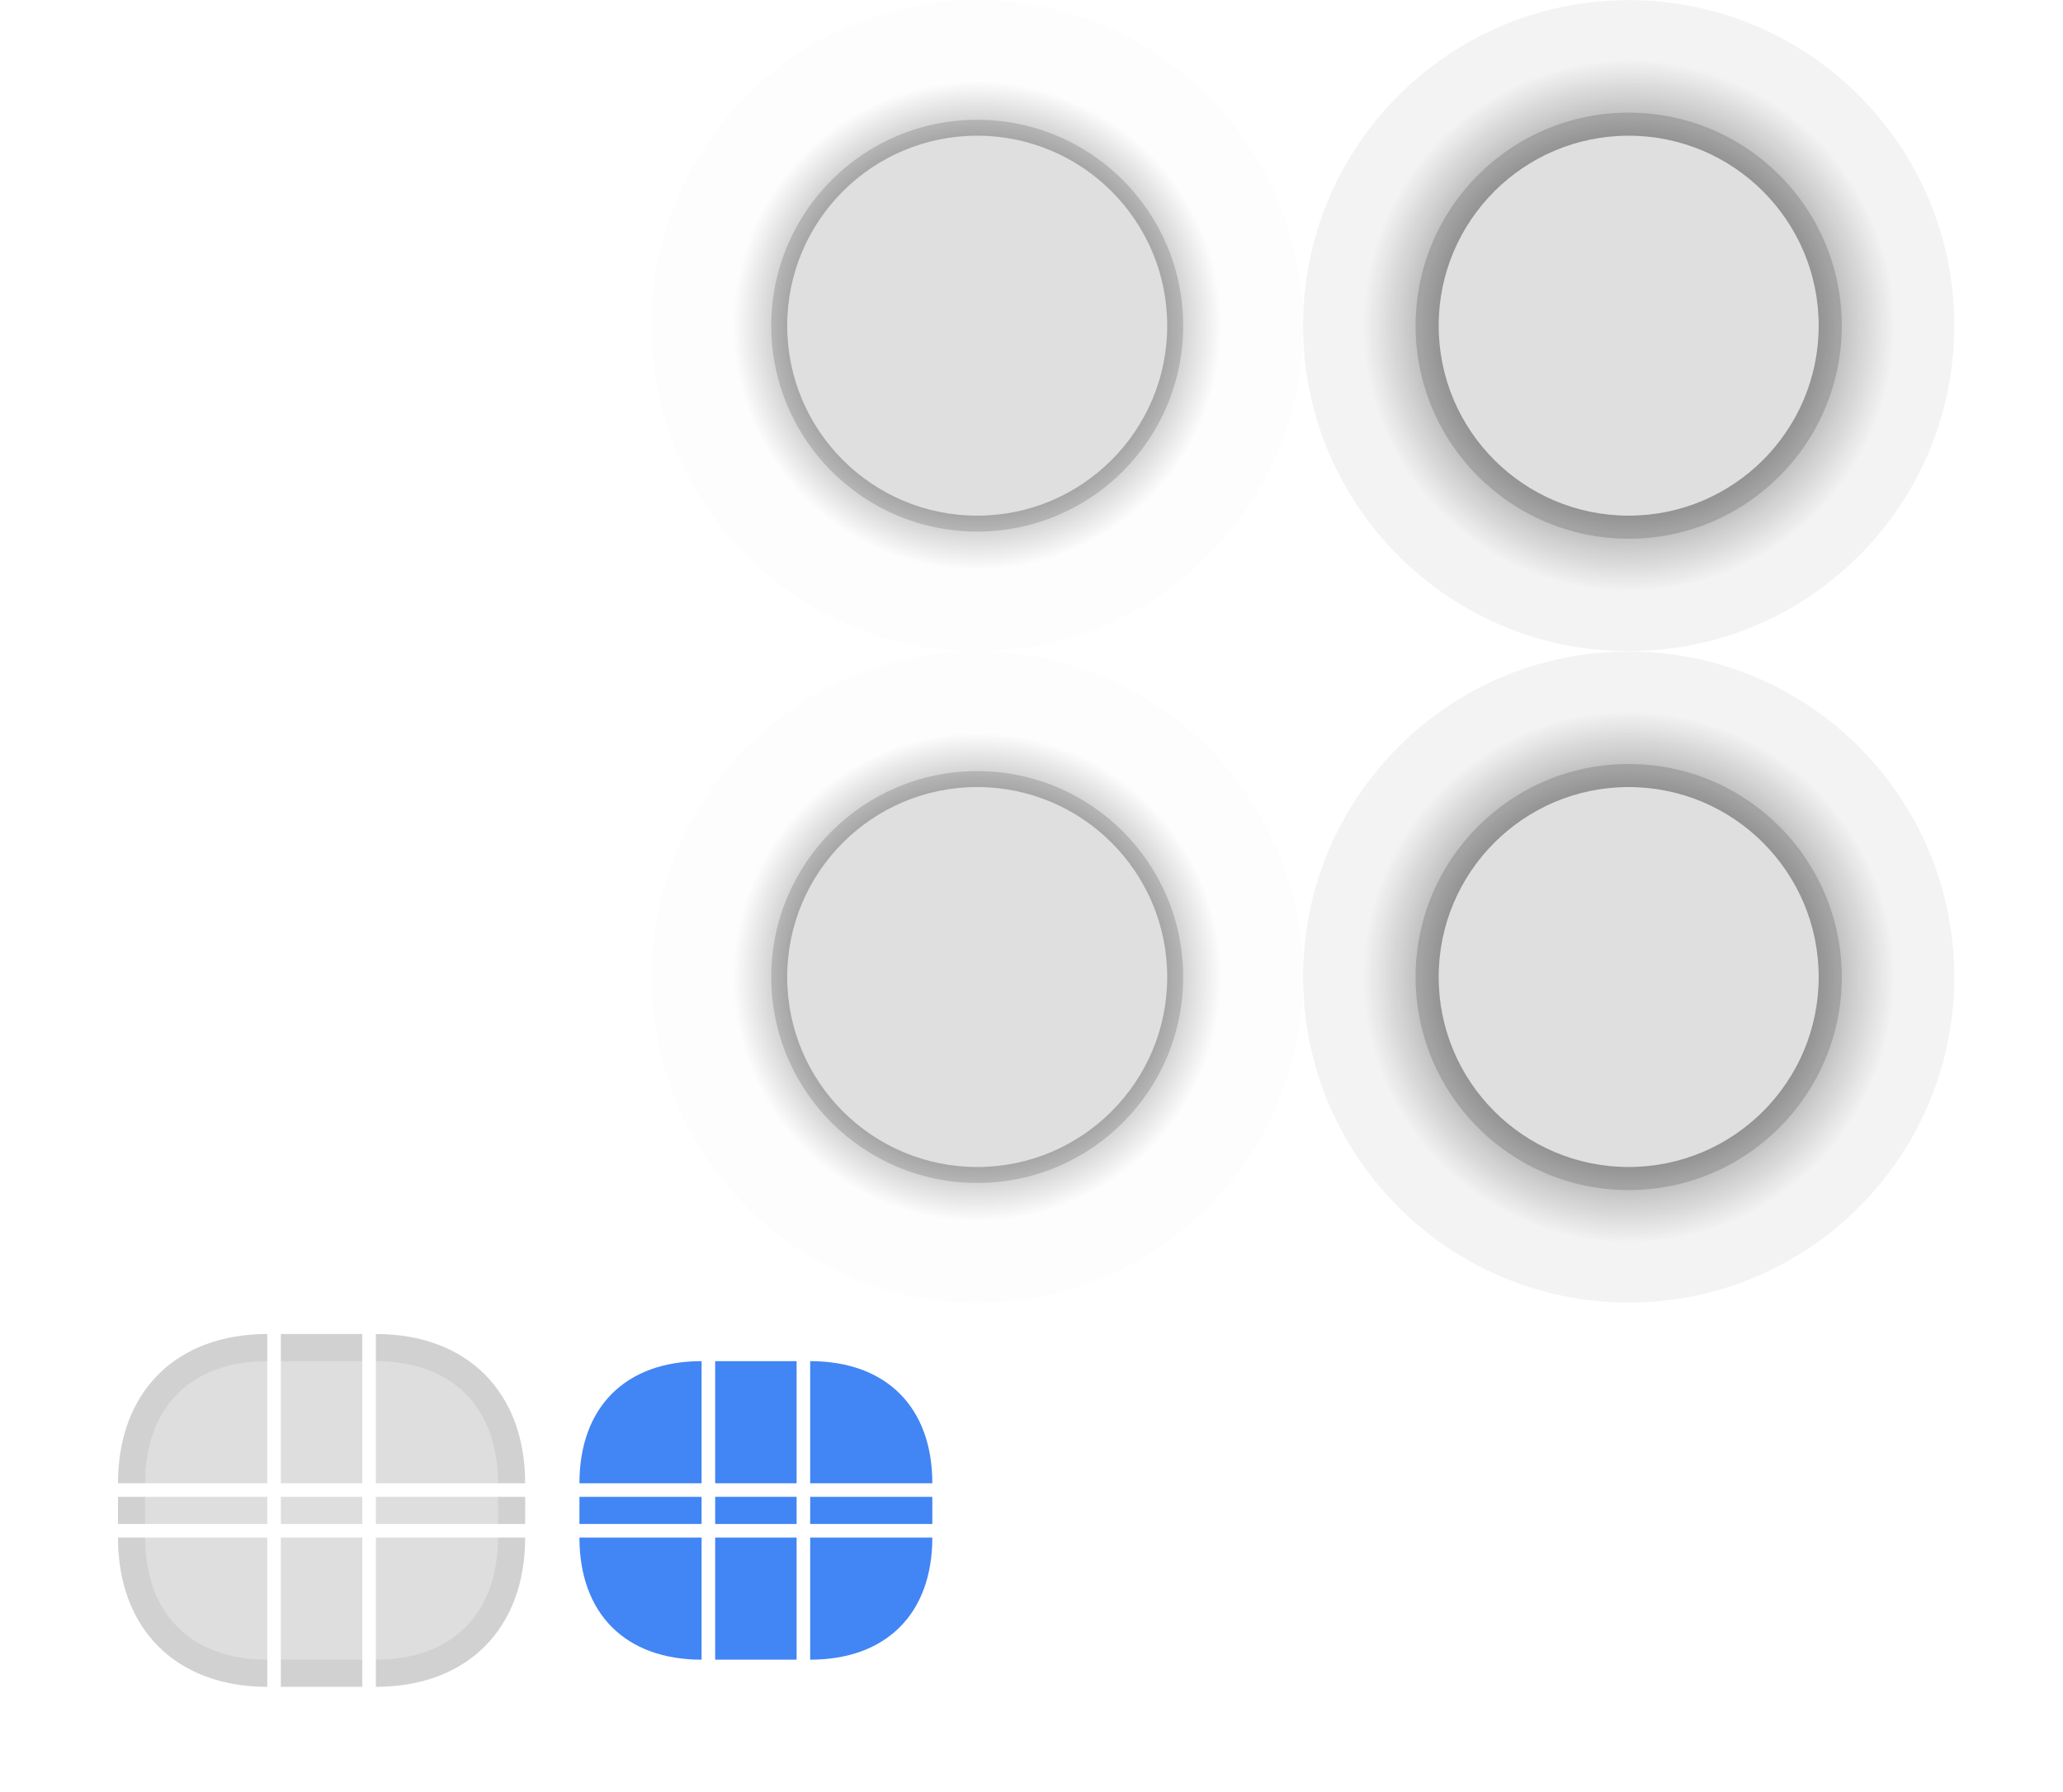
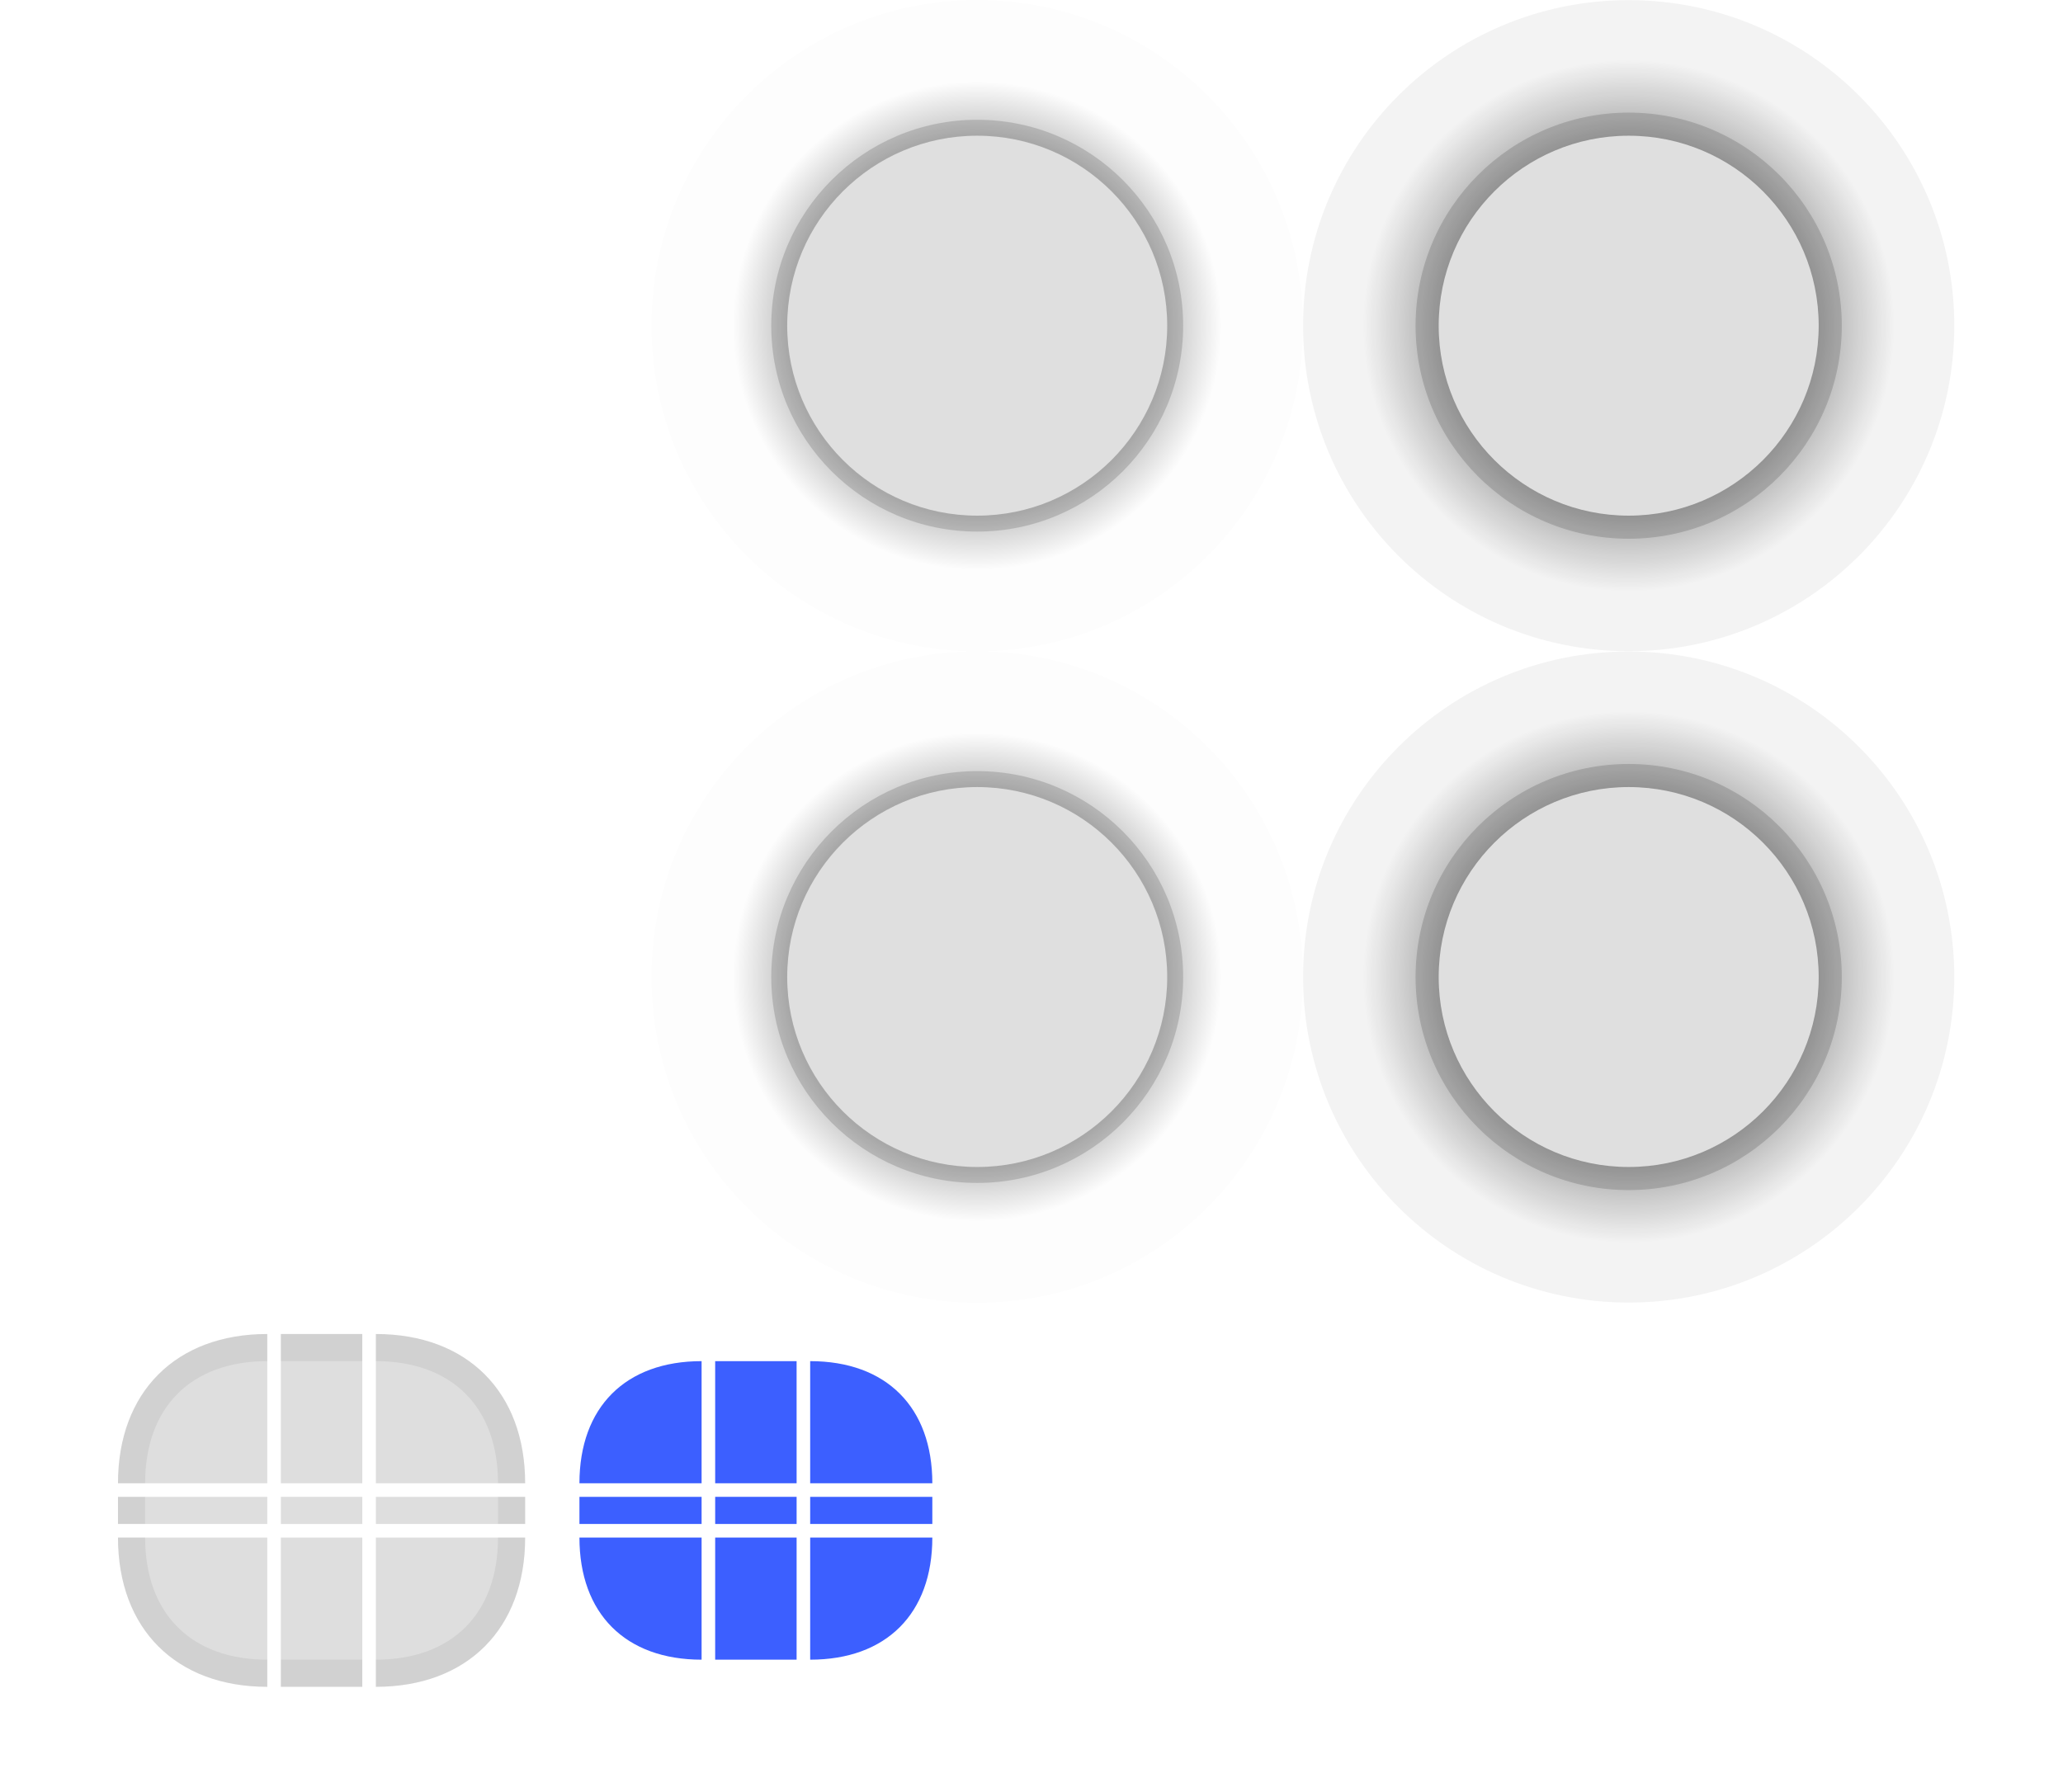
<svg xmlns="http://www.w3.org/2000/svg" xmlns:xlink="http://www.w3.org/1999/xlink" width="76" height="66" version="1.1" id="svg85">
  <defs id="defs9">
    <linearGradient id="linearGradient18577">
      <stop style="stop-color:#11cc00;stop-opacity:1;" offset="0" id="stop18573" />
      <stop style="stop-color:#76e500;stop-opacity:1;" offset="1" id="stop18575" />
    </linearGradient>
    <style id="current-color-scheme">.ColorScheme-Text {
        color:#31363b;
        stop-color:#31363b;
      }
      .ColorScheme-Background {
        color:#eff0f1;
        stop-color:#eff0f1;
      }
      .ColorScheme-Highlight {
-         color:#4285f4
+         color:#3c5fff
      }
      .ColorScheme-ViewText {
        color:#31363b;
        stop-color:#31363b;
      }
      .ColorScheme-ViewBackground {
        color:#fcfcfc;
        stop-color:#fcfcfc;
      }
      .ColorScheme-ViewHover {
        color:#11cc00F7;
        stop-color:#11cc00F7;
      }
      .ColorScheme-ViewFocus{
        color:#11cc00;
        stop-color:#76e500;
      }
      .ColorScheme-ButtonText {
        color:#31363b;
        stop-color:#31363b;
      }
      .ColorScheme-ButtonBackground {
        color:#eff0f1;
        stop-color:#eff0f1;
      }
      .ColorScheme-ButtonHover {
        color:#11cc00F7;
        stop-color:#11cc00F7;
      }
      .ColorScheme-ButtonFocus{
        color:#11cc00;
        stop-color:#76e500;
      }</style>
    <radialGradient id="radialGradient915-3" cx="41" cy="20" r="16" gradientUnits="userSpaceOnUse" gradientTransform="matrix(0.75,0,0,0.75,10.25,4.999999)">
      <stop offset="0" id="stop4-6" />
      <stop stop-opacity="0" offset="1" id="stop6-7" />
    </radialGradient>
    <radialGradient id="radialGradient915-3-3" cx="41" cy="20" r="16" gradientUnits="userSpaceOnUse" gradientTransform="matrix(0.8159928,0,0,0.8159928,7.544291,3.680144)">
      <stop offset="0" id="stop4-6-6" />
      <stop stop-opacity="0" offset="1" id="stop6-7-7" />
    </radialGradient>
    <linearGradient xlink:href="#linearGradient18577" id="linearGradient504" x1="31.058" y1="-17.467" x2="17.811" y2="-17.467" gradientUnits="userSpaceOnUse" />
    <linearGradient xlink:href="#linearGradient18577" id="linearGradient508" x1="17.942" y1="-17.533" x2="31.189" y2="-17.533" gradientUnits="userSpaceOnUse" />
    <linearGradient xlink:href="#linearGradient18577" id="linearGradient502" x1="23.467" y1="-9.942" x2="23.467" y2="-23.189" gradientUnits="userSpaceOnUse" />
    <linearGradient xlink:href="#linearGradient18577" id="linearGradient13137" gradientUnits="userSpaceOnUse" x1="31.058" y1="-17.467" x2="17.811" y2="-17.467" />
    <linearGradient xlink:href="#linearGradient18577" id="linearGradient13141" gradientUnits="userSpaceOnUse" x1="31.058" y1="-17.467" x2="17.811" y2="-17.467" />
    <linearGradient xlink:href="#linearGradient18577" id="linearGradient13143" gradientUnits="userSpaceOnUse" x1="17.942" y1="-17.533" x2="31.189" y2="-17.533" />
    <linearGradient xlink:href="#linearGradient18577" id="linearGradient13147" gradientUnits="userSpaceOnUse" x1="17.942" y1="-17.533" x2="31.189" y2="-17.533" />
    <linearGradient xlink:href="#linearGradient18577" id="linearGradient13149" gradientUnits="userSpaceOnUse" x1="23.467" y1="-9.942" x2="23.467" y2="-23.189" />
    <linearGradient xlink:href="#linearGradient18577" id="linearGradient13151" gradientUnits="userSpaceOnUse" x1="17.942" y1="-17.533" x2="31.189" y2="-17.533" />
    <linearGradient xlink:href="#linearGradient18577" id="linearGradient13153" gradientUnits="userSpaceOnUse" x1="31.058" y1="-17.467" x2="17.811" y2="-17.467" />
  </defs>
  <g id="vertical-slider-handle" transform="matrix(0.75,0,0,0.75,-18.75,-3)" stroke-width="0.917" style="display:none">
    <rect x="25" y="4" width="32" height="32" id="rect11" style="opacity:0" />
    <circle cx="41" cy="20" r="16" id="circle13" style="opacity:0" />
    <circle cx="41" cy="20" r="9.333" id="circle15" class="ColorScheme-Text" style="fill:#bfceed;fill-opacity:1" />
  </g>
  <g id="vertical-slider-hover" transform="matrix(0.75,0,0,0.75,5.25,-3)" stroke-width="0.917">
    <circle cx="41" cy="20" r="16" id="circle20" class="ColorScheme-ButtonHover" style="display:inline;fill:#000000;fill-opacity:1;opacity:0.01" />
    <rect x="25" y="4" width="32" height="32" id="rect22" style="opacity:0" />
    <circle fill="url(#radialGradient915)" stroke-width="0.688" id="circle20-5" style="display:inline;fill:url(#radialGradient915-3)" cy="20" cx="41" r="12" />
    <circle cx="41" cy="20" r="10.116" id="circle24" class="ColorScheme-ButtonHover" style="opacity:0.15;fill:#000000;fill-opacity:1;stroke-width:0.994" />
    <circle cx="41" cy="20" r="9.333" id="circle7780" class="ColorScheme-ButtonHover" style="fill:#dfdfdf;fill-opacity:1" />
  </g>
  <g id="vertical-slider-focus" transform="matrix(0.75,0,0,0.75,29.25,-3)" stroke-width="0.917">
    <rect x="25" y="4" width="32" height="32" id="rect31" style="opacity:0" />
    <circle cx="41" cy="20" r="15.993" id="circle29" class="ColorScheme-ButtonFocus" style="display:inline;opacity:0.05;fill:#000000;fill-opacity:1;stroke-width:0.916" />
    <circle fill="url(#radialGradient915)" stroke-width="0.748" id="circle9408" style="display:inline;fill:url(#radialGradient915-3-3)" cy="20" cx="41" r="13.056" />
    <circle cx="41" cy="20" r="10.468" id="circle33" class="ColorScheme-ButtonFocus" style="opacity:0.15;fill:#000000;fill-opacity:1;stroke-width:1.028" />
    <circle cx="41" cy="20" r="9.333" id="circle12144" class="ColorScheme-ButtonFocus" style="fill:#dfdfdf;fill-opacity:1" />
  </g>
  <rect id="hint-tile-center" x="10" y="-24" width="12" height="12" rx="0" ry="12" fill="#4e9a06" stroke-width="6" />
  <circle id="hint-handle-size" cx="49" cy="-17" fill="#ff2a2a" r="10" />
  <use id="horizontal-slider-handle" transform="translate(0,24)" width="100%" height="100%" xlink:href="#vertical-slider-handle" style="display:none" />
  <use id="horizontal-slider-hover" transform="translate(0,24)" width="100%" height="100%" xlink:href="#vertical-slider-hover" />
  <use id="horizontal-slider-focus" transform="translate(0,24)" width="100%" height="100%" xlink:href="#vertical-slider-focus" />
  <g id="groove-topleft" transform="translate(3.346537,73.15333)">
    <path d="M 6.5,-24 C 3.136,-24 1,-21.865 1,-18.5 h 5.5 z" opacity="0.13" stroke-width="5.942" id="path38" />
    <path d="m 6.5,-24 c -3.364,0 -5.5,2.135 -5.5,5.5 h 1 c 0,-2.804 1.696,-4.5 4.5,-4.5 z" opacity="0.06" id="path40" />
  </g>
  <path id="groove-center" d="m 10.347,55.153 v 1 h 3 v -1 z" opacity="0.13" stroke-width="1.732" />
  <g id="groove-highlight-top" transform="translate(3.346537,73.15333)">
    <path d="m 23,-24 4.63e-4,5.5 h 3 L 26,-24 Z" opacity="0" stroke-width="4.243" id="path46" />
    <path d="m 23,-23 4.63e-4,4.5 h 3 L 26,-23 Z" stroke-width="3.873" id="path48-5" class="ColorScheme-Highlight" style="fill:currentColor" />
  </g>
  <g id="groove-highlight-topleft" transform="translate(3.346537,73.15333)">
    <path d="m 22.5,-24 c -3.364,0 -5.5,2.136 -5.5,5.5 l 5.5,-3.33e-4 z" opacity="0" stroke-width="5.942" id="path51" />
    <path d="m 22.5,-23 c -2.804,0 -4.5,1.696 -4.5,4.5 l 4.5,-3.33e-4 z" stroke-width="4.951" id="path53-5" class="ColorScheme-Highlight" style="fill:currentColor" />
  </g>
  <path id="groove-highlight-center" d="m 26.347,55.153 v 1 h 3 v -1 z" stroke-width="1.732" class="ColorScheme-Highlight" style="fill:currentColor" />
  <g id="groove-highlight-left" transform="translate(3.346537,73.15333)">
    <path d="m 17,-18 v 1 l 5.5,-3.33e-4 v -1 z" opacity="0" stroke-width="2.449" id="path57" />
    <path d="m 18,-18 v 1 l 4.5,-3.33e-4 v -1 z" stroke-width="2.236" id="path59-9" class="ColorScheme-Highlight" style="fill:currentColor" />
  </g>
  <g id="groove-top" transform="translate(3.346537,73.15333)">
    <path d="m 7,-24 v 5.5 h 3 V -24 Z" opacity="0.13" stroke-width="4.243" id="path62-2" />
    <path d="m 7,-24 v 1 h 3 v -1 z" opacity="0.06" stroke-width="1.732" id="path64" />
  </g>
  <use id="groove-topright" transform="matrix(-1,0,0,1,23.69307,-1.466427e-8)" width="100%" height="100%" xlink:href="#groove-topleft" x="0" y="0" />
  <g id="groove-left" transform="translate(3.346537,73.15333)">
    <path d="m 1,-18 v 1 l 5.5,-3.33e-4 v -1 z" opacity="0.13" stroke-width="2.449" id="path68-9" />
    <path d="m 1,-18 v 1 h 1 v -1 z" opacity="0.06" stroke-width="1" id="path70" />
  </g>
  <use id="groove-right" transform="matrix(-1,0,0,1,23.69307,-1.466427e-8)" width="100%" height="100%" xlink:href="#groove-left" x="0" y="0" />
  <use id="groove-bottomleft" transform="matrix(1,0,0,-1,1.9808772e-8,111.3067)" width="100%" height="100%" xlink:href="#groove-topleft" x="0" y="0" />
  <use id="groove-bottomright" transform="rotate(180,11.84654,55.65333)" width="100%" height="100%" xlink:href="#groove-topleft" x="0" y="0" />
  <use id="groove-bottom" transform="matrix(1,0,0,-1,1.9808772e-8,111.3067)" width="100%" height="100%" xlink:href="#groove-top" x="0" y="0" />
  <g id="groove-highlight-topright" transform="matrix(-1,0,0,1,52.34654,73.15333)" style="fill:url(#linearGradient13141);fill-opacity:1">
    <path d="m 22.5,-24 c -3.364,0 -5.5,2.136 -5.5,5.5 l 5.5,-3.34e-4 z" opacity="0" stroke-width="5.942" id="path456" style="fill:url(#linearGradient13137);fill-opacity:1" />
    <path d="m 22.5,-23 c -2.804,0 -4.5,1.696 -4.5,4.5 l 4.5,-3.33e-4 z" stroke-width="4.951" id="path458" class="ColorScheme-Highlight" style="fill:currentColor" />
  </g>
  <g id="groove-highlight-bottomleft" transform="matrix(1,0,0,-1,3.346537,38.15333)" style="fill:url(#linearGradient13147);fill-opacity:1">
    <path d="m 22.5,-24 c -3.364,0 -5.5,2.135 -5.5,5.5 l 5.5,3.33e-4 z" opacity="0" stroke-width="5.942" id="path468" style="fill:url(#linearGradient13143);fill-opacity:1" />
    <path d="m 22.5,-23 c -2.804,0 -4.5,1.696 -4.5,4.5 l 4.5,3.33e-4 z" stroke-width="4.951" id="path470" class="ColorScheme-Highlight" style="fill:currentColor" />
  </g>
  <g id="groove-highlight-bottomright" transform="matrix(0,-1,-1,0,11.34654,79.15333)" style="fill:url(#linearGradient502);fill-opacity:1">
    <path d="m 22.5,-24 c -3.364,0 -5.5,2.136 -5.5,5.5 l 5.5,-4.64e-4 z" opacity="0" stroke-width="5.942" id="path450" style="fill:url(#linearGradient13149);fill-opacity:1" />
    <path d="m 22.5,-23 c -2.804,0 -4.5,1.697 -4.5,4.5 l 4.5,-4.64e-4 z" stroke-width="4.951" id="path452" class="ColorScheme-Highlight" style="fill:currentColor" />
  </g>
  <g id="groove-highlight-bottom" transform="matrix(1,0,0,-1,3.346537,38.15333)" style="fill:url(#linearGradient508);fill-opacity:1">
    <path d="m 23,-24 4.63e-4,5.5 h 3 L 26,-24 Z" opacity="0" stroke-width="4.243" id="path474" style="fill:url(#linearGradient13151);fill-opacity:1" />
    <path d="m 23,-23 4.63e-4,4.5 h 3 L 26,-23 Z" stroke-width="3.873" id="path476" class="ColorScheme-Highlight" style="fill:currentColor" />
  </g>
  <g id="groove-highlight-right" transform="matrix(-1,0,0,1,52.34654,73.15333)" style="fill:url(#linearGradient504);fill-opacity:1">
    <path d="m 17,-18 v 1 h 6 v -1 z" opacity="0" stroke-width="2.449" id="path462" style="fill:url(#linearGradient13153);fill-opacity:1" />
    <path d="m 18,-18 v 1 l 4.5,-3.34e-4 v -1 z" stroke-width="2.236" id="path464" class="ColorScheme-Highlight" style="fill:currentColor" />
  </g>
</svg>
